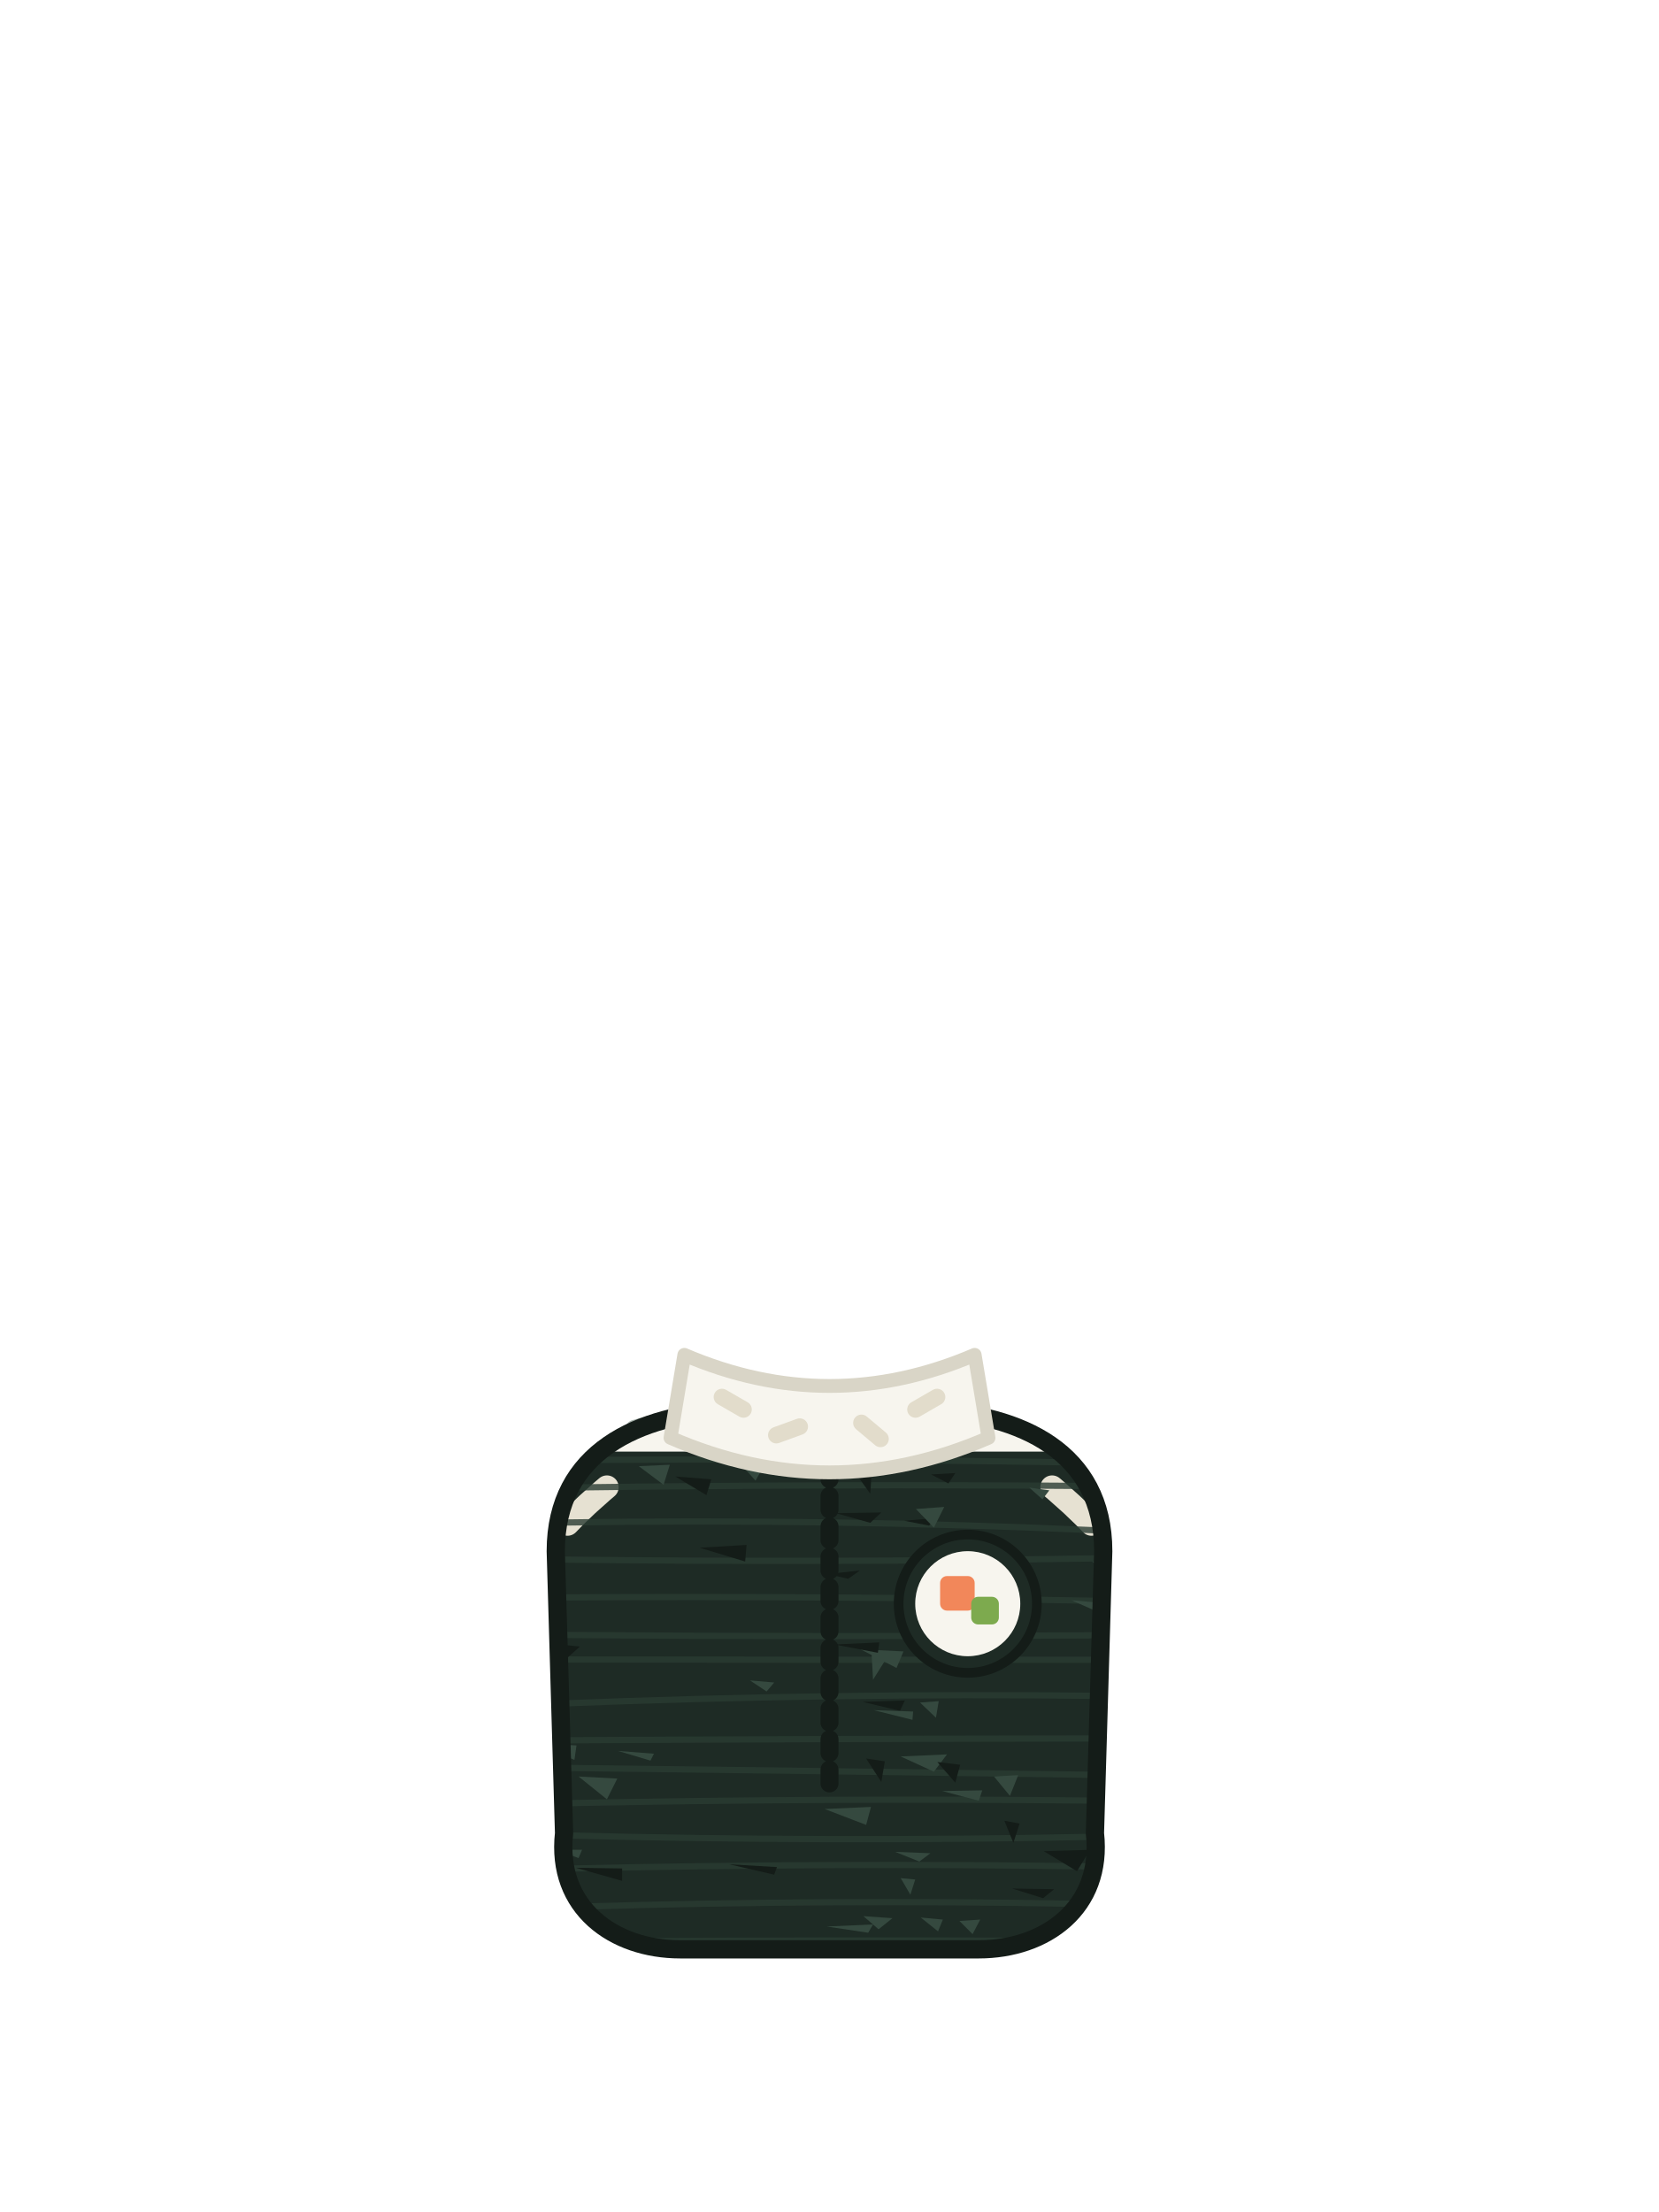
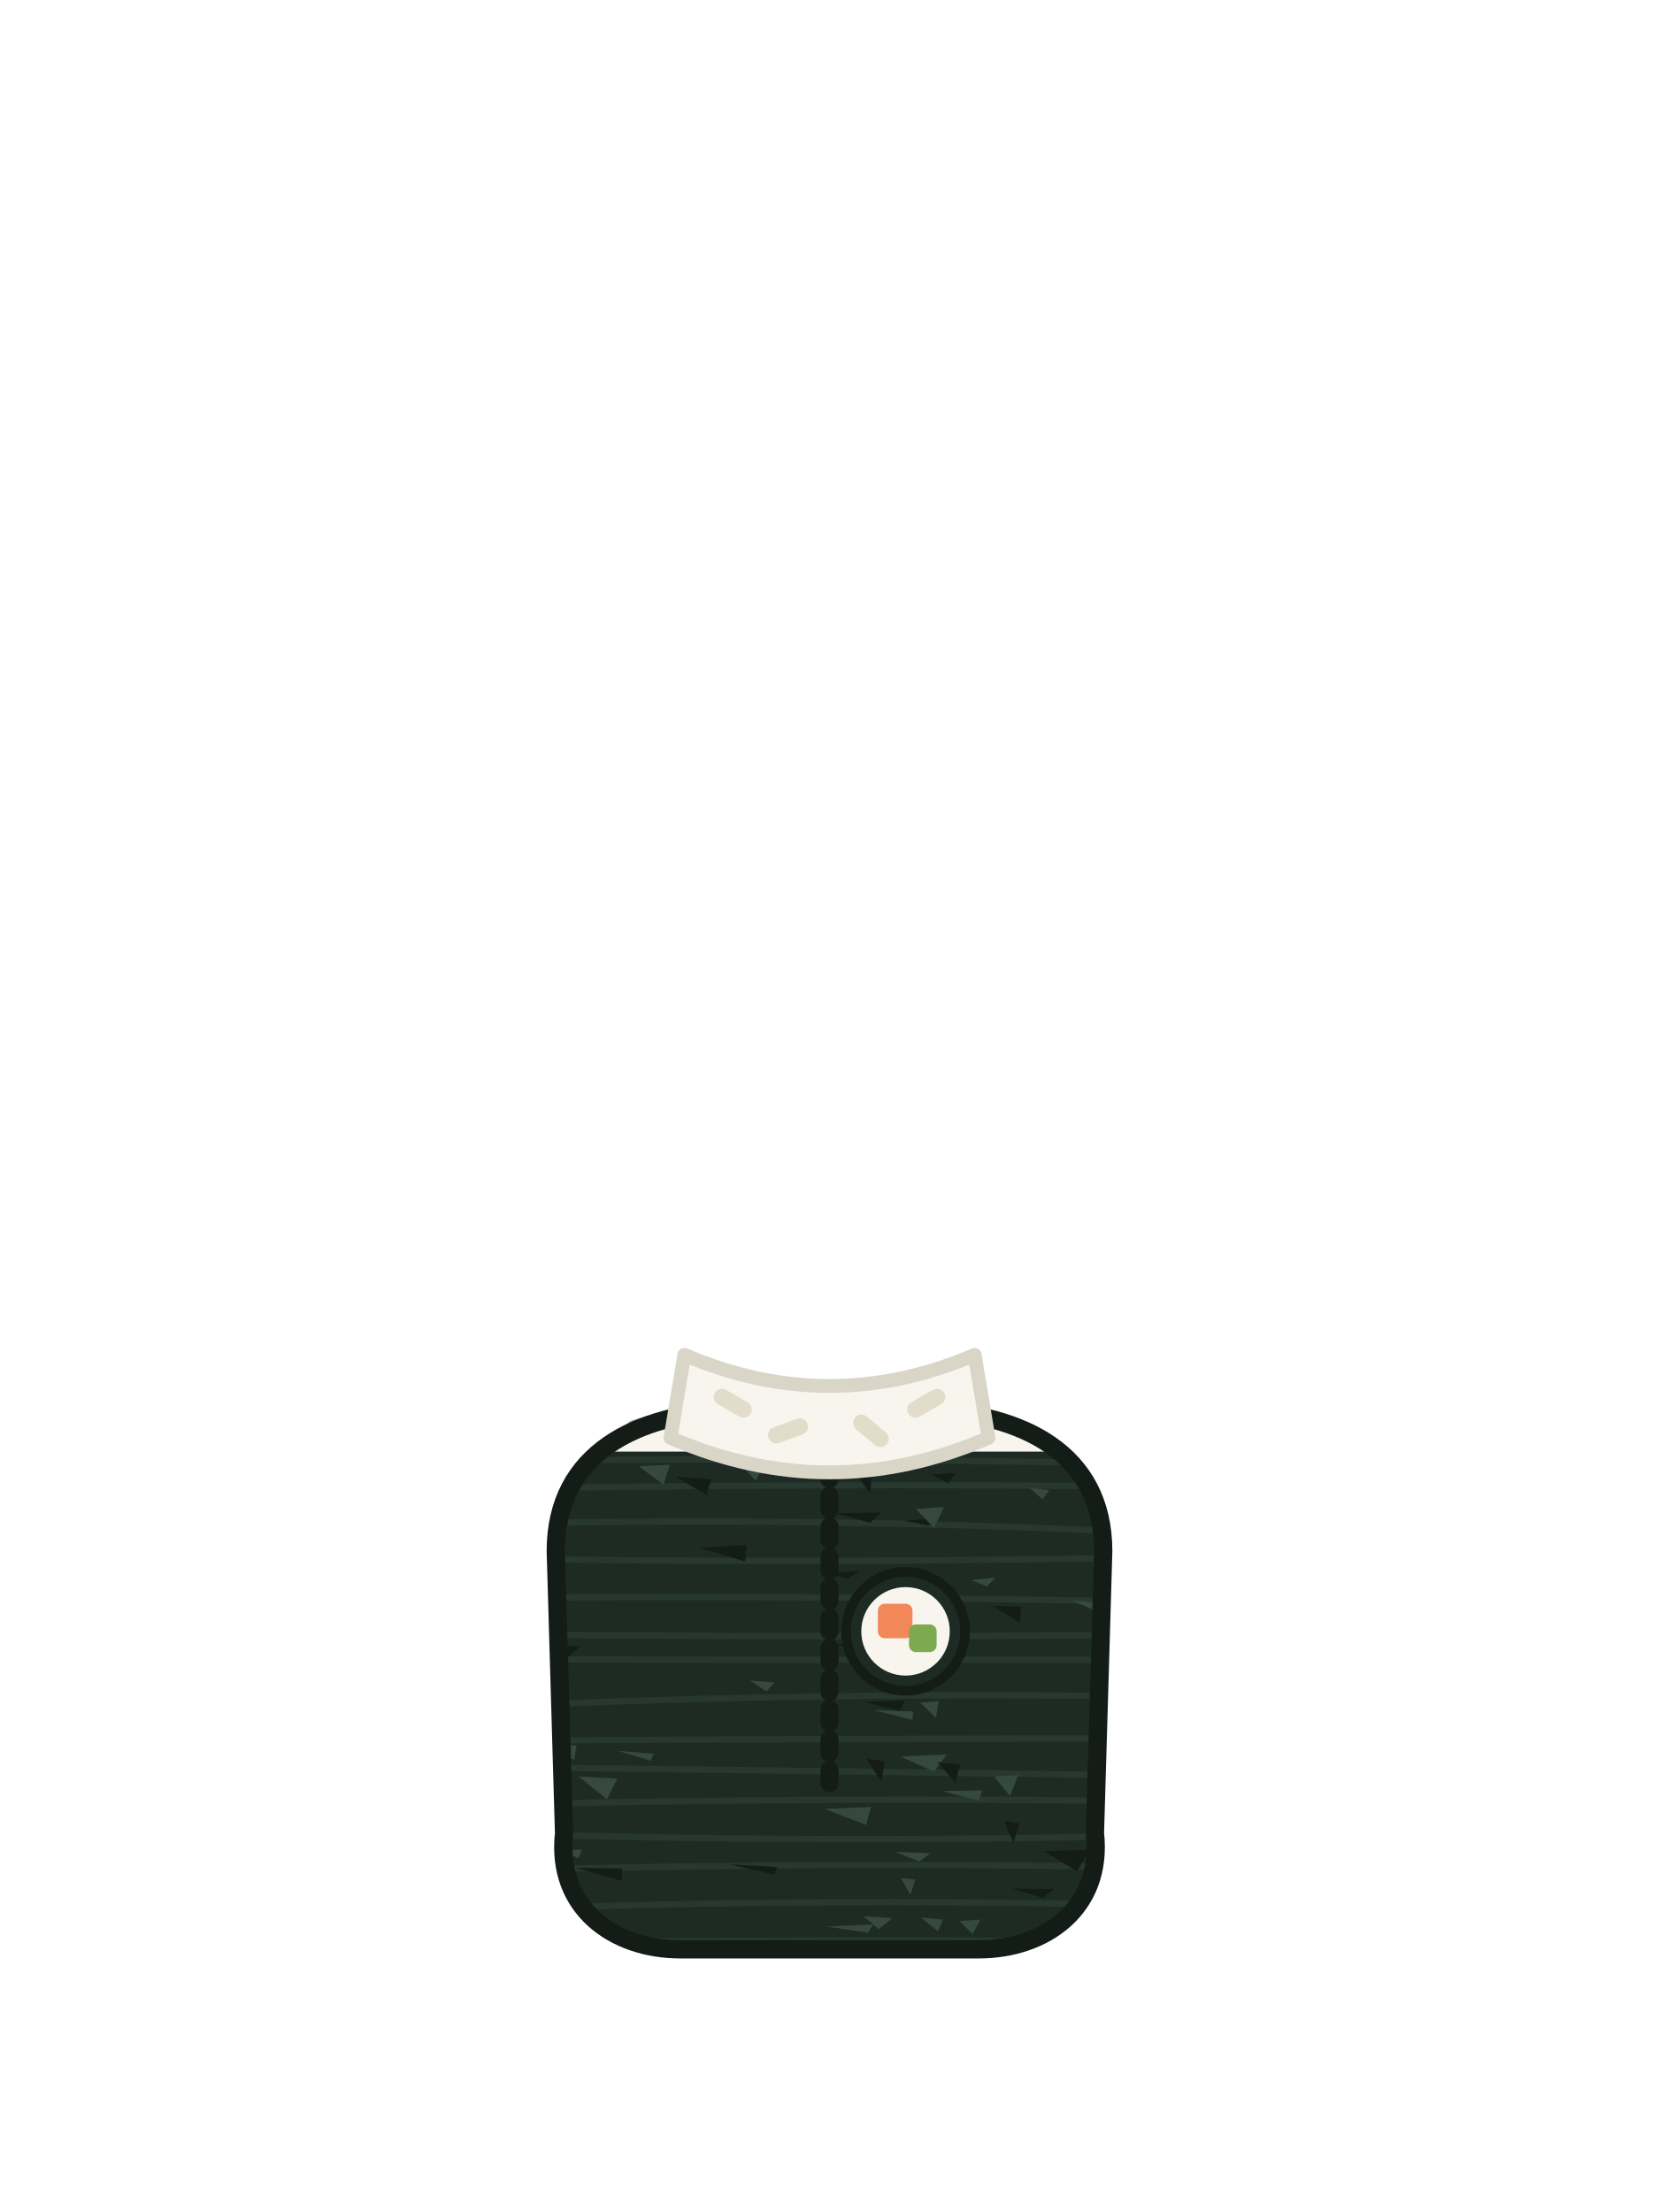
<svg xmlns="http://www.w3.org/2000/svg" viewBox="0 0 240 320">
  <circle cx="92.4" cy="222" r="11.4" fill="#1E2B25" />
  <circle cx="147.6" cy="222" r="10.8" fill="#1E2B25" />
  <path d="M80.4,224.4c0,-14.4 12,-19.8 25.2,-20.4h28.8c13.2,0.6 25.2,6 25.2,20.4l-1.2,40.8c1.2,10.8 -7.2,16.8 -16.8,16.8h-43.2c-9.6,0 -18,-6 -16.8,-16.8z" fill="#1E2B25" />
-   <path d="M 103.68 220.33 L 103.63 220.05 L 103.58 219.78 L 103.52 219.50 L 103.46 219.23 L 103.39 218.96 L 103.31 218.69 L 103.22 218.42 L 103.13 218.16 L 103.04 217.90 L 102.93 217.64 L 102.82 217.38 L 102.71 217.13 L 102.58 216.87 L 102.45 216.63 L 102.32 216.38 L 102.18 216.14 L 102.03 215.90 L 101.88 215.67 L 101.72 215.44 L 101.56 215.21 L 101.39 214.99 L 101.21 214.77 L 101.03 214.55 L 100.85 214.34 L 100.66 214.14 L 100.46 213.94 L 100.26 213.74 L 100.06 213.55 L 99.85 213.37 L 99.63 213.19 L 99.41 213.01 L 99.19 212.84 L 98.96 212.68 L 98.73 212.52 L 98.50 212.37 L 98.26 212.22 L 98.02 212.08 L 97.77 211.95 L 97.53 211.82 L 97.27 211.69 L 97.02 211.58 L 96.76 211.47 L 96.50 211.36 L 96.24 211.27 L 95.98 211.18 L 95.71 211.09 L 95.44 211.01 L 95.17 210.94 L 94.90 210.88 L 94.62 210.82 L 94.35 210.77 L 94.07 210.72 L 93.80 210.69 L 93.52 210.65 L 93.24 210.63 L 92.96 210.61 L 92.68 210.60 L 92.40 210.60 L 92.12 210.60 L 91.84 210.61 L 91.56 210.63 L 91.28 210.65 L 91.00 210.69 L 90.73 210.72 L 90.45 210.77 L 90.18 210.82 L 89.90 210.88 L 89.63 210.94 L 89.36 211.01 L 89.09 211.09 L 88.82 211.18 L 88.56 211.27 L 88.30 211.36 L 88.04 211.47 L 87.78 211.58 L 87.53 211.69 L 87.27 211.82 L 87.03 211.95 L 86.78 212.08 L 86.54 212.22 L 86.30 212.37 L 86.07 212.52 L 86.02 212.55 L 85.04 213.64 L 83.64 215.83 L 82.59 218.33 L 81.93 221.18 L 81.70 224.43 L 81.75 226.06 L 81.76 226.10 L 81.87 226.36 L 81.98 226.62 L 82.09 226.87 L 82.22 227.13 L 82.35 227.37 L 82.48 227.62 L 82.62 227.86 L 82.77 228.10 L 82.92 228.33 L 83.08 228.56 L 83.24 228.79 L 83.41 229.01 L 83.59 229.23 L 83.77 229.45 L 83.95 229.66 L 84.14 229.86 L 84.34 230.06 L 84.54 230.26 L 84.74 230.45 L 84.95 230.63 L 85.17 230.81 L 85.39 230.99 L 85.61 231.16 L 85.84 231.32 L 86.07 231.48 L 86.30 231.63 L 86.54 231.78 L 86.78 231.92 L 87.03 232.05 L 87.27 232.18 L 87.53 232.31 L 87.78 232.42 L 88.04 232.53 L 88.30 232.64 L 88.56 232.73 L 88.82 232.82 L 89.09 232.91 L 89.36 232.99 L 89.63 233.06 L 89.90 233.12 L 90.18 233.18 L 90.45 233.23 L 90.73 233.28 L 91.00 233.31 L 91.28 233.35 L 91.56 233.37 L 91.84 233.39 L 92.12 233.40 L 92.40 233.40 L 92.68 233.40 L 92.96 233.39 L 93.24 233.37 L 93.52 233.35 L 93.80 233.31 L 94.07 233.28 L 94.35 233.23 L 94.62 233.18 L 94.90 233.12 L 95.17 233.06 L 95.44 232.99 L 95.71 232.91 L 95.98 232.82 L 96.24 232.73 L 96.50 232.64 L 96.76 232.53 L 97.02 232.42 L 97.27 232.31 L 97.53 232.18 L 97.77 232.05 L 97.78 232.05 L 98.91 230.66 L 100.19 228.84 L 101.29 227.00 L 102.22 225.13 L 102.97 223.25 L 103.55 221.35 L 103.71 220.58 Z" fill="#1E2B25" />
-   <path d="M 103.30 217.06 L 103.26 217.05 L 100.56 216.50 L 100.52 216.50 L 97.85 215.87 L 97.81 215.86 L 95.16 215.15 L 95.12 215.13 L 92.51 214.34 L 92.46 214.33 L 89.88 213.46 L 89.84 213.44 L 87.30 212.49 L 87.26 212.48 L 86.40 212.13 L 85.04 213.64 L 83.64 215.83 L 82.59 218.33 L 81.93 221.18 L 81.70 224.43 L 82.13 239.05 L 82.50 239.00 L 84.54 238.68 L 86.41 238.34 L 88.10 237.99 L 89.62 237.62 L 90.98 237.24 L 92.16 236.84 L 93.16 236.43 L 94.00 236.00 L 95.81 234.24 L 97.45 232.46 L 98.91 230.66 L 100.19 228.84 L 101.29 227.00 L 102.22 225.13 L 102.97 223.25 L 103.55 221.35 L 103.95 219.43 L 104.17 217.48 L 104.18 217.21 Z" fill="#1E2B25" />
-   <path d="M 87.80 215.14 L 87.06 215.77 L 86.94 215.88 L 85.17 217.46 L 84.95 217.66 L 83.25 219.29 L 83.06 219.48 L 82.10 220.47" fill="none" stroke="#E6E1D2" stroke-width="3.4" stroke-linecap="round" />
-   <path d="M 153.93 212.52 L 153.70 212.37 L 153.46 212.22 L 153.22 212.08 L 152.97 211.95 L 152.73 211.82 L 152.47 211.69 L 152.22 211.58 L 151.96 211.47 L 151.70 211.36 L 151.44 211.27 L 151.18 211.18 L 150.91 211.09 L 150.64 211.01 L 150.37 210.94 L 150.10 210.88 L 149.82 210.82 L 149.55 210.77 L 149.27 210.72 L 149.00 210.69 L 148.72 210.65 L 148.44 210.63 L 148.16 210.61 L 147.88 210.60 L 147.60 210.60 L 147.32 210.60 L 147.04 210.61 L 146.76 210.63 L 146.48 210.65 L 146.20 210.69 L 145.93 210.72 L 145.65 210.77 L 145.38 210.82 L 145.10 210.88 L 144.83 210.94 L 144.56 211.01 L 144.29 211.09 L 144.02 211.18 L 143.76 211.27 L 143.50 211.36 L 143.24 211.47 L 142.98 211.58 L 142.73 211.69 L 142.47 211.82 L 142.23 211.95 L 141.98 212.08 L 141.74 212.22 L 141.50 212.37 L 141.27 212.52 L 141.04 212.68 L 140.81 212.84 L 140.59 213.01 L 140.37 213.19 L 140.15 213.37 L 139.94 213.55 L 139.74 213.74 L 139.54 213.94 L 139.34 214.14 L 139.15 214.34 L 138.97 214.55 L 138.79 214.77 L 138.61 214.99 L 138.44 215.21 L 138.28 215.44 L 138.12 215.67 L 137.97 215.90 L 137.82 216.14 L 137.68 216.38 L 137.55 216.63 L 137.42 216.87 L 137.29 217.13 L 137.18 217.38 L 137.07 217.64 L 136.96 217.90 L 136.87 218.16 L 136.78 218.42 L 136.69 218.69 L 136.61 218.96 L 136.54 219.23 L 136.48 219.50 L 136.42 219.78 L 136.37 220.05 L 136.32 220.33 L 136.29 220.58 L 136.45 221.35 L 137.03 223.25 L 137.78 225.13 L 138.71 227.00 L 139.81 228.84 L 141.09 230.66 L 142.22 232.05 L 142.23 232.05 L 142.47 232.18 L 142.73 232.31 L 142.98 232.42 L 143.24 232.53 L 143.50 232.64 L 143.76 232.73 L 144.02 232.82 L 144.29 232.91 L 144.56 232.99 L 144.83 233.06 L 145.10 233.12 L 145.38 233.18 L 145.65 233.23 L 145.93 233.28 L 146.20 233.31 L 146.48 233.35 L 146.76 233.37 L 147.04 233.39 L 147.32 233.40 L 147.60 233.40 L 147.88 233.40 L 148.16 233.39 L 148.44 233.37 L 148.72 233.35 L 149.00 233.31 L 149.27 233.28 L 149.55 233.23 L 149.82 233.18 L 150.10 233.12 L 150.37 233.06 L 150.64 232.99 L 150.91 232.91 L 151.18 232.82 L 151.44 232.73 L 151.70 232.64 L 151.96 232.53 L 152.22 232.42 L 152.47 232.31 L 152.73 232.18 L 152.97 232.05 L 153.22 231.92 L 153.46 231.78 L 153.70 231.63 L 153.93 231.48 L 154.16 231.32 L 154.39 231.16 L 154.61 230.99 L 154.83 230.81 L 155.05 230.63 L 155.26 230.45 L 155.46 230.26 L 155.66 230.06 L 155.86 229.86 L 156.05 229.66 L 156.23 229.45 L 156.41 229.23 L 156.59 229.01 L 156.76 228.79 L 156.92 228.56 L 157.08 228.33 L 157.23 228.10 L 157.38 227.86 L 157.52 227.62 L 157.65 227.37 L 157.78 227.13 L 157.91 226.87 L 158.02 226.62 L 158.13 226.36 L 158.24 226.10 L 158.25 226.06 L 158.30 224.43 L 158.07 221.18 L 157.41 218.33 L 156.36 215.83 L 154.96 213.64 L 153.98 212.55 Z" fill="#1E2B25" />
-   <path d="M 152.74 212.48 L 152.70 212.49 L 150.16 213.44 L 150.12 213.46 L 147.54 214.33 L 147.49 214.34 L 144.88 215.13 L 144.84 215.15 L 142.19 215.86 L 142.15 215.87 L 139.48 216.50 L 139.44 216.50 L 136.74 217.05 L 136.70 217.06 L 135.82 217.21 L 135.83 217.48 L 136.05 219.43 L 136.45 221.35 L 137.03 223.25 L 137.78 225.13 L 138.71 227.00 L 139.81 228.84 L 141.09 230.66 L 142.55 232.46 L 144.19 234.24 L 146.00 236.00 L 146.84 236.43 L 147.84 236.84 L 149.02 237.24 L 150.38 237.62 L 151.90 237.99 L 153.59 238.34 L 155.46 238.68 L 157.50 239.00 L 157.87 239.05 L 158.30 224.43 L 158.07 221.18 L 157.41 218.33 L 156.36 215.83 L 154.96 213.64 L 153.60 212.13 Z" fill="#1E2B25" />
-   <path d="M 152.20 215.14 L 152.94 215.77 L 153.06 215.88 L 154.83 217.46 L 155.05 217.66 L 156.75 219.29 L 156.94 219.48 L 157.90 220.47" fill="none" stroke="#E6E1D2" stroke-width="3.4" stroke-linecap="round" />
+   <path d="M 104.12 219.97 L 104.07 219.68 L 104.01 219.39 L 103.94 219.11 L 103.87 218.83 L 103.79 218.55 L 103.70 218.27 L 103.60 217.99 L 103.50 217.72 L 103.39 217.45 L 103.28 217.18 L 103.16 216.91 L 103.03 216.65 L 102.89 216.39 L 102.75 216.13 L 102.61 215.88 L 102.45 215.63 L 102.29 215.39 L 102.13 215.15 L 101.96 214.91 L 101.78 214.68 L 101.60 214.45 L 101.41 214.23 L 101.22 214.01 L 101.02 213.79 L 100.81 213.59 L 100.61 213.38 L 100.39 213.18 L 100.17 212.99 L 99.95 212.80 L 99.72 212.62 L 99.49 212.44 L 99.25 212.27 L 99.01 212.11 L 98.77 211.95 L 98.52 211.79 L 98.27 211.65 L 98.01 211.51 L 97.75 211.37 L 97.49 211.24 L 97.22 211.12 L 96.95 211.01 L 96.68 210.90 L 96.41 210.80 L 96.13 210.70 L 95.85 210.61 L 95.57 210.53 L 95.29 210.46 L 95.01 210.39 L 94.72 210.33 L 94.43 210.28 L 94.15 210.23 L 93.86 210.19 L 93.57 210.16 L 93.28 210.13 L 92.98 210.11 L 92.69 210.10 L 92.40 210.10 L 92.11 210.10 L 91.82 210.11 L 91.52 210.13 L 91.23 210.16 L 90.94 210.19 L 90.65 210.23 L 90.37 210.28 L 90.08 210.33 L 89.79 210.39 L 89.51 210.46 L 89.23 210.53 L 88.95 210.61 L 88.67 210.70 L 88.39 210.80 L 88.12 210.90 L 87.85 211.01 L 87.58 211.12 L 87.31 211.24 L 87.05 211.37 L 86.79 211.51 L 86.53 211.65 L 86.28 211.79 L 86.03 211.95 L 85.79 212.11 L 85.69 212.18 L 84.67 213.30 L 84.64 213.33 L 84.62 213.37 L 83.22 215.56 L 83.19 215.60 L 83.18 215.63 L 82.85 216.40 L 82.13 218.14 L 82.12 218.18 L 82.10 218.22 L 81.72 219.88 L 81.45 221.07 L 81.44 221.10 L 81.43 221.14 L 81.23 224.06 L 81.20 224.39 L 81.20 224.44 L 81.21 224.68 L 81.25 226.16 L 81.30 226.28 L 81.41 226.55 L 81.52 226.82 L 81.64 227.09 L 81.77 227.35 L 81.91 227.61 L 82.05 227.87 L 82.19 228.12 L 82.35 228.37 L 82.51 228.61 L 82.67 228.85 L 82.84 229.09 L 83.02 229.32 L 83.20 229.55 L 83.39 229.77 L 83.58 229.99 L 83.78 230.21 L 83.99 230.41 L 84.19 230.62 L 84.41 230.82 L 84.63 231.01 L 84.85 231.20 L 85.08 231.38 L 85.31 231.56 L 85.55 231.73 L 85.79 231.89 L 86.03 232.05 L 86.28 232.21 L 86.53 232.35 L 86.79 232.49 L 87.05 232.63 L 87.31 232.76 L 87.58 232.88 L 87.85 232.99 L 88.12 233.10 L 88.39 233.20 L 88.67 233.30 L 88.95 233.39 L 89.23 233.47 L 89.51 233.54 L 89.79 233.61 L 90.08 233.67 L 90.37 233.72 L 90.65 233.77 L 90.94 233.81 L 91.23 233.84 L 91.52 233.87 L 91.82 233.89 L 92.11 233.90 L 92.40 233.90 L 92.69 233.90 L 92.98 233.89 L 93.28 233.87 L 93.57 233.84 L 93.86 233.81 L 94.15 233.77 L 94.43 233.72 L 94.72 233.67 L 95.01 233.61 L 95.29 233.54 L 95.57 233.47 L 95.85 233.39 L 96.13 233.30 L 96.41 233.20 L 96.68 233.10 L 96.95 232.99 L 97.22 232.88 L 97.49 232.76 L 97.75 232.63 L 98.01 232.49 L 98.10 232.44 L 99.29 230.97 L 99.31 230.95 L 100.60 229.13 L 100.62 229.09 L 100.62 229.09 L 101.12 228.26 L 101.72 227.25 L 101.74 227.22 L 102.67 225.36 L 102.69 225.32 L 103.31 223.76 L 103.44 223.44 L 103.44 223.44 L 103.45 223.40 L 104.03 221.49 L 104.04 221.45 L 104.06 221.35 L 104.22 220.59 L 104.17 220.25 Z" fill="#1E2B25" />
+   <path d="M 95.31 214.66 L 92.63 213.85 L 92.59 213.85 L 90.07 213.00 L 90.04 212.98 L 87.45 212.01 L 87.42 212.00 L 86.27 211.54 L 86.11 211.70 L 84.67 213.30 L 84.64 213.33 L 84.62 213.37 L 83.22 215.56 L 83.19 215.60 L 83.18 215.63 L 82.85 216.40 L 82.13 218.14 L 82.12 218.18 L 82.10 218.22 L 81.72 219.88 L 81.45 221.07 L 81.44 221.10 L 81.43 221.14 L 81.23 224.06 L 81.20 224.39 L 81.20 224.44 L 81.63 239.07 L 81.64 239.11 L 81.64 239.16 L 81.66 239.21 L 81.68 239.26 L 81.70 239.30 L 81.73 239.34 L 81.76 239.38 L 81.79 239.42 L 81.83 239.45 L 81.87 239.48 L 81.91 239.50 L 81.96 239.52 L 82.00 239.53 L 82.05 239.54 L 82.10 239.55 L 82.15 239.55 L 82.20 239.55 L 82.57 239.50 L 82.58 239.49 L 84.20 239.24 L 84.62 239.17 L 84.63 239.17 L 85.19 239.07 L 86.49 238.84 L 86.51 238.83 L 87.64 238.60 L 88.20 238.48 L 88.22 238.48 L 89.74 238.11 L 89.76 238.11 L 91.11 237.72 L 91.14 237.72 L 91.78 237.50 L 92.32 237.32 L 92.35 237.31 L 92.87 237.09 L 93.35 236.89 L 93.39 236.87 L 94.10 236.51 L 94.23 236.44 L 94.27 236.42 L 94.31 236.39 L 94.35 236.36 L 96.16 234.60 L 96.18 234.58 L 97.38 233.28 L 97.82 232.80 L 97.84 232.77 L 98.71 231.70 L 99.29 230.97 L 99.31 230.95 L 100.60 229.13 L 100.62 229.09 L 101.12 228.26 L 101.72 227.25 L 101.74 227.22 L 102.67 225.36 L 102.69 225.32 L 103.31 223.76 L 103.44 223.44 L 103.45 223.40 L 104.03 221.49 L 104.04 221.45 L 104.44 219.53 L 104.45 219.48 L 104.62 217.92 L 104.67 217.54 L 104.67 217.50 L 104.69 216.79 L 103.40 216.57 L 103.37 216.56 L 100.61 216.00 L 100.58 216.00 L 97.97 215.38 L 97.94 215.38 L 95.34 214.68 Z" fill="#1E2B25" />
+   <path d="M 153.97 211.95 L 153.72 211.79 L 153.47 211.65 L 153.21 211.51 L 152.95 211.37 L 152.69 211.24 L 152.42 211.12 L 152.15 211.01 L 151.88 210.90 L 151.61 210.80 L 151.33 210.70 L 151.05 210.61 L 150.77 210.53 L 150.49 210.46 L 150.21 210.39 L 149.92 210.33 L 149.63 210.28 L 149.35 210.23 L 149.06 210.19 L 148.77 210.16 L 148.48 210.13 L 148.18 210.11 L 147.89 210.10 L 147.60 210.10 L 147.31 210.10 L 147.02 210.11 L 146.72 210.13 L 146.43 210.16 L 146.14 210.19 L 145.85 210.23 L 145.57 210.28 L 145.28 210.33 L 144.99 210.39 L 144.71 210.46 L 144.43 210.53 L 144.15 210.61 L 143.87 210.70 L 143.59 210.80 L 143.32 210.90 L 143.05 211.01 L 142.78 211.12 L 142.51 211.24 L 142.25 211.37 L 141.99 211.51 L 141.73 211.65 L 141.48 211.79 L 141.23 211.95 L 140.99 212.11 L 140.75 212.27 L 140.51 212.44 L 140.28 212.62 L 140.05 212.80 L 139.83 212.99 L 139.61 213.18 L 139.39 213.38 L 139.19 213.59 L 138.98 213.79 L 138.78 214.01 L 138.59 214.23 L 138.40 214.45 L 138.22 214.68 L 138.04 214.91 L 137.87 215.15 L 137.71 215.39 L 137.55 215.63 L 137.39 215.88 L 137.25 216.13 L 137.11 216.39 L 136.97 216.65 L 136.84 216.91 L 136.72 217.18 L 136.61 217.45 L 136.50 217.72 L 136.40 217.99 L 136.30 218.27 L 136.21 218.55 L 136.13 218.83 L 136.06 219.11 L 135.99 219.39 L 135.93 219.68 L 135.88 219.97 L 135.83 220.25 L 135.78 220.59 L 135.96 221.45 L 135.96 221.45 L 135.97 221.49 L 135.98 221.52 L 136.55 223.40 L 136.56 223.44 L 137.31 225.32 L 137.33 225.36 L 137.63 225.96 L 138.26 227.22 L 138.28 227.25 L 139.38 229.09 L 139.40 229.13 L 140.07 230.07 L 140.69 230.95 L 140.71 230.97 L 141.22 231.61 L 141.90 232.44 L 141.99 232.49 L 142.25 232.63 L 142.51 232.76 L 142.78 232.88 L 143.05 232.99 L 143.32 233.10 L 143.59 233.20 L 143.87 233.30 L 144.15 233.39 L 144.43 233.47 L 144.71 233.54 L 144.99 233.61 L 145.28 233.67 L 145.57 233.72 L 145.85 233.77 L 146.14 233.81 L 146.43 233.84 L 146.72 233.87 L 147.02 233.89 L 147.31 233.90 L 147.60 233.90 L 147.89 233.90 L 148.18 233.89 L 148.48 233.87 L 148.77 233.84 L 149.06 233.81 L 149.35 233.77 L 149.63 233.72 L 149.92 233.67 L 150.21 233.61 L 150.49 233.54 L 150.77 233.47 L 151.05 233.39 L 151.33 233.30 L 151.61 233.20 L 151.88 233.10 L 152.15 232.99 L 152.42 232.88 L 152.69 232.76 L 152.95 232.63 L 153.21 232.49 L 153.47 232.35 L 153.72 232.21 L 153.97 232.05 L 154.21 231.89 L 154.45 231.73 L 154.69 231.56 L 154.92 231.38 L 155.15 231.20 L 155.37 231.01 L 155.59 230.82 L 155.81 230.62 L 156.01 230.41 L 156.22 230.21 L 156.42 229.99 L 156.61 229.77 L 156.80 229.55 L 156.98 229.32 L 157.16 229.09 L 157.33 228.85 L 157.49 228.61 L 157.65 228.37 L 157.81 228.12 L 157.95 227.87 L 158.09 227.61 L 158.23 227.35 L 158.36 227.09 L 158.48 226.82 L 158.59 226.55 L 158.70 226.28 L 158.75 226.16 L 158.80 224.44 L 158.80 224.39 L 158.74 223.58 L 158.57 221.14 L 158.56 221.10 L 158.55 221.07 L 157.90 218.22 L 157.88 218.18 L 157.87 218.14 L 156.82 215.63 L 156.81 215.60 L 156.78 215.56 L 155.38 213.37 L 155.36 213.33 L 155.33 213.30 L 154.31 212.18 L 154.21 212.11 Z" fill="#1E2B25" />
+   <path d="M 139.39 216.00 L 136.63 216.56 L 136.60 216.57 L 135.31 216.79 L 135.33 217.50 L 135.33 217.54 L 135.55 219.48 L 135.56 219.53 L 135.96 221.45 L 135.97 221.49 L 135.98 221.52 L 136.55 223.40 L 136.56 223.44 L 137.31 225.32 L 137.33 225.36 L 137.63 225.96 L 138.26 227.22 L 138.28 227.25 L 139.38 229.09 L 139.40 229.13 L 140.07 230.07 L 140.69 230.95 L 140.71 230.97 L 142.16 232.77 L 142.18 232.80 L 143.20 233.90 L 143.82 234.58 L 143.84 234.60 L 145.65 236.36 L 145.69 236.39 L 145.73 236.42 L 145.77 236.44 L 145.86 236.49 L 146.61 236.87 L 146.65 236.89 L 147.24 237.14 L 147.65 237.31 L 147.68 237.32 L 148.09 237.45 L 148.86 237.72 L 148.89 237.72 L 150.14 238.08 L 150.24 238.11 L 150.26 238.11 L 150.39 238.14 L 151.78 238.48 L 151.80 238.48 L 153.49 238.83 L 153.51 238.84 L 155.37 239.17 L 155.38 239.17 L 156.28 239.31 L 157.42 239.49 L 157.43 239.50 L 157.80 239.55 L 157.85 239.55 L 157.90 239.55 L 157.95 239.54 L 158.00 239.53 L 158.04 239.52 L 158.09 239.50 L 158.13 239.48 L 158.17 239.45 L 158.21 239.42 L 158.24 239.38 L 158.27 239.34 L 158.30 239.30 L 158.32 239.26 L 158.34 239.21 L 158.36 239.16 L 158.36 239.11 L 158.37 239.07 L 158.80 224.44 L 158.80 224.39 L 158.74 223.58 L 158.57 221.14 L 158.56 221.10 L 158.55 221.07 L 157.90 218.22 L 157.88 218.18 L 157.87 218.14 L 156.82 215.63 L 156.81 215.60 L 156.78 215.56 L 155.38 213.37 L 155.36 213.33 L 155.33 213.30 L 153.81 211.62 L 153.73 211.54 L 152.58 212.00 L 152.55 212.01 L 149.96 212.98 L 149.93 213.00 L 147.41 213.85 L 147.37 213.85 L 144.69 214.66 L 144.66 214.68 L 142.06 215.38 L 142.03 215.38 L 139.42 216.00 Z" fill="#1E2B25" />
  <path d="M94.283,205.967c17.074,0.216 34.148,0.193 51.222,-0.071" fill="none" stroke="#2A3B32" stroke-width="0.9" stroke-opacity="0.8" />
  <path d="M85.438,211.202c23.155,-0.136 46.31,-0.019 69.465,0.352" fill="none" stroke="#2A3B32" stroke-width="0.9" stroke-opacity="0.8" />
  <path d="M82.497,215.191c24.962,-0.336 49.923,-0.411 74.885,-0.225" fill="none" stroke="#2A3B32" stroke-width="0.9" stroke-opacity="0.8" />
  <path d="M80.764,220.266c26.217,-0.418 52.435,-0.034 78.652,1.152" fill="none" stroke="#2A3B32" stroke-width="0.9" stroke-opacity="0.8" />
  <path d="M80.436,225.61c26.378,0.311 52.756,0.25 79.134,-0.182" fill="none" stroke="#2A3B32" stroke-width="0.9" stroke-opacity="0.8" />
  <path d="M80.597,231.091c26.264,-0.155 52.528,0.012 78.792,0.502" fill="none" stroke="#2A3B32" stroke-width="0.9" stroke-opacity="0.8" />
  <path d="M80.757,236.521c26.162,0.208 52.324,0.224 78.486,0.047" fill="none" stroke="#2A3B32" stroke-width="0.9" stroke-opacity="0.8" />
  <path d="M80.861,240.076c26.092,0.029 52.185,0.039 78.277,0.03" fill="none" stroke="#2A3B32" stroke-width="0.9" stroke-opacity="0.8" />
  <path d="M81.048,246.441c25.979,-1.03 51.957,-1.401 77.936,-1.112" fill="none" stroke="#2A3B32" stroke-width="0.9" stroke-opacity="0.8" />
  <path d="M81.205,251.76c25.866,-0.143 51.732,-0.231 77.598,-0.263" fill="none" stroke="#2A3B32" stroke-width="0.9" stroke-opacity="0.8" />
  <path d="M81.322,255.751c25.775,0.31 51.551,0.646 77.326,1.01" fill="none" stroke="#2A3B32" stroke-width="0.9" stroke-opacity="0.8" />
  <path d="M81.473,260.866c25.689,-0.522 51.377,-0.649 77.066,-0.38" fill="none" stroke="#2A3B32" stroke-width="0.9" stroke-opacity="0.8" />
  <path d="M81.567,265.519c25.628,0.652 51.256,0.719 76.884,0.202" fill="none" stroke="#2A3B32" stroke-width="0.9" stroke-opacity="0.8" />
  <path d="M81.788,270.329c25.495,-0.577 50.991,-0.685 76.486,-0.324" fill="none" stroke="#2A3B32" stroke-width="0.9" stroke-opacity="0.8" />
  <path d="M84.254,275.81c23.927,-0.695 47.854,-0.826 71.782,-0.393" fill="none" stroke="#2A3B32" stroke-width="0.9" stroke-opacity="0.8" />
  <path d="M91.387,280.834c19.146,-0.117 38.291,-0.142 57.437,-0.076" fill="none" stroke="#2A3B32" stroke-width="0.9" stroke-opacity="0.8" />
  <path d="M138.3,206.3l3.2,-0.1v3.3z" fill="#141C18" />
  <path d="M130.3,254.1l6.7,-0.3l-1.9,2.5z" fill="#35493F" />
  <path d="M143.6,232.3l4.1,0.1l-0.1,2.4z" fill="#141C18" />
  <path d="M136.3,259.1l5.8,-0.1l-0.5,1.5z" fill="#35493F" />
  <path d="M83.3,270.2l6.7,0.1v1.8z" fill="#141C18" />
  <path d="M108.5,243.1l3.5,0.3l-1.1,1.3z" fill="#35493F" />
  <path d="M89.4,253.3l5.2,0.4l-0.5,1z" fill="#35493F" />
  <path d="M119.7,227.7l4.7,-0.5l-1.7,1.2z" fill="#141C18" />
  <path d="M101.2,223.9l6.8,-0.4l-0.2,2.4z" fill="#141C18" />
  <path d="M158,225.9l1.553,0.1l-0.03,1.019z" fill="#35493F" />
  <path d="M108.2,206.8l5.1,0.1l-0.2,1.3z" fill="#35493F" />
  <path d="M133.1,246.3l2.7,-0.2l-0.4,2.4z" fill="#35493F" />
  <path d="M146.4,273.2l6.1,0.1l-1.6,1.3z" fill="#141C18" />
  <path d="M145.3,263.4l2.2,0.4l-0.9,2.8z" fill="#141C18" />
  <path d="M151,267.8l6.7,-0.2l-1.9,3.1z" fill="#141C18" />
  <path d="M126.1,239.4l2.2,0.4l-2,3.2z" fill="#35493F" />
  <path d="M129.5,267.9l5.1,0.2l-1.6,1.2z" fill="#35493F" />
  <path d="M105.5,269.7l6.9,0.4l-0.4,1.1z" fill="#141C18" />
  <path d="M138.8,277.9l3,-0.2l-1.1,2.1z" fill="#35493F" />
  <path d="M83.4,252.5l-0.3,2.1l-1.834,-0.772l-0.042,-1.436z" fill="#35493F" />
  <path d="M120.9,218.9l6.6,-0.1l-1.6,1.5z" fill="#141C18" />
  <path d="M130.3,271.7l2.1,0.2l-0.7,2.2z" fill="#35493F" />
  <path d="M130.8,220l4.6,-0.4l-1,1.1z" fill="#141C18" />
  <path d="M92.4,212.1l4.5,-0.2l-0.9,2.9z" fill="#35493F" />
  <path d="M119.6,278.7l6.7,-0.3l-0.7,1.2z" fill="#35493F" />
  <path d="M148.9,215.2l2.9,0.4l-1,1.3z" fill="#35493F" />
  <path d="M124.5,238.6l6.2,0.3l-1,2.4z" fill="#35493F" />
  <path d="M107.5,212.2l3.1,-0.3l-1.3,2.3z" fill="#35493F" />
  <path d="M83.9,238.2l-1.8,1.6l-1.281,-1.165l-0.022,-0.745z" fill="#141C18" />
  <path d="M119.3,261.7l6.7,-0.3l-0.7,2.6z" fill="#35493F" />
  <path d="M143.8,257l3.5,-0.2l-1.2,3z" fill="#35493F" />
  <path d="M134.7,213.3l3.5,-0.2l-1,1.5z" fill="#141C18" />
  <path d="M124.9,277.2l4.2,0.3l-2,1.6z" fill="#35493F" />
  <path d="M155,231.5l4.38,0.391l-0.045,1.516z" fill="#35493F" />
  <path d="M94.8,206.1l3,-0.1l-0.9,2.5z" fill="#141C18" />
  <path d="M133.2,277.4l3.2,0.3l-0.7,1.7z" fill="#35493F" />
  <path d="M132.5,218.3l4.1,-0.3l-1.5,3z" fill="#35493F" />
  <path d="M152.4,211.1l-0.332,-1.993c0.412,0.29 0.811,0.594 1.196,0.912z" fill="#141C18" />
  <path d="M135.6,254.9l3.3,0.4l-0.7,2.6z" fill="#141C18" />
  <path d="M97.7,213.6l5.2,0.4l-0.7,2.3z" fill="#141C18" />
  <path d="M123.9,213.3l2.2,-0.2l-0.2,3z" fill="#141C18" />
  <path d="M84.2,267.6l-0.5,1.2l-2.198,-0.824c-0.006,-0.124 -0.01,-0.25 -0.013,-0.376z" fill="#35493F" />
  <path d="M124.8,246.2l6.1,-0.2l-0.7,1.5z" fill="#141C18" />
  <path d="M140.5,228.6l3.5,-0.4l-1.2,1.3z" fill="#35493F" />
  <path d="M83.7,257l5.6,0.3l-1.5,3z" fill="#35493F" />
  <path d="M120.7,237.9l6.5,-0.3l-0.2,1.5z" fill="#141C18" />
  <path d="M125.3,254.4l2.7,0.4l-0.5,3z" fill="#141C18" />
  <path d="M126.4,247.4l5.7,0.2l-0.1,1.2z" fill="#35493F" />
  <path d="M91.903,206.887c8.866,-2.628 18.899,-2.924 30.097,-0.887" fill="none" stroke="#4E6658" stroke-width="3" stroke-opacity="0.5" stroke-linecap="round" />
  <path d="M105.6,204h28.8c7.232,0.329 14.105,2.098 18.84,6h-66.48c4.735,-3.902 11.608,-5.671 18.84,-6z" fill="#F7F5EE" />
  <path d="M103.955,205.045c-0.238,0.619 -0.932,0.928 -1.55,0.69l-2.427,-0.932c-0.115,-0.044 -0.219,-0.104 -0.311,-0.176c1.388,-0.239 2.811,-0.412 4.254,-0.524c0.135,0.286 0.157,0.624 0.035,0.942z" fill="#E2DCCB" />
  <path d="M110.005,204.095c0.023,0.662 -0.495,1.218 -1.157,1.241l-2.598,0.091c-0.662,0.023 -1.218,-0.495 -1.241,-1.157c-0.003,-0.082 0.003,-0.162 0.016,-0.24c0.192,-0.011 0.384,-0.021 0.576,-0.029h4.398c0.004,0.031 0.006,0.063 0.007,0.095z" fill="#E2DCCB" />
  <path d="M119.458,204.569l-2.356,1.099c-0.601,0.28 -1.315,0.02 -1.595,-0.58c-0.168,-0.361 -0.142,-0.763 0.037,-1.088h4.489c-0.116,0.242 -0.313,0.447 -0.575,0.569z" fill="#E2DCCB" />
  <path d="M124.677,204.766l-2.543,-0.541c-0.183,-0.039 -0.347,-0.118 -0.486,-0.225l4.407,0c-0.2,0.555 -0.784,0.892 -1.378,0.765z" fill="#E2DCCB" />
  <path d="M134.997,204.649l-2.552,0.496c-0.651,0.126 -1.28,-0.298 -1.407,-0.949c-0.013,-0.066 -0.02,-0.131 -0.022,-0.196h3.384c0.469,0.021 0.936,0.049 1.401,0.082c-0.169,0.285 -0.453,0.499 -0.804,0.567z" fill="#E2DCCB" />
  <path d="M140.618,204.789c0.596,0.291 0.843,1.009 0.553,1.605c-0.291,0.596 -1.009,0.843 -1.605,0.553l-2.337,-1.14c-0.596,-0.291 -0.843,-1.009 -0.553,-1.605c0.008,-0.016 0.016,-0.031 0.024,-0.047c1.205,0.109 2.394,0.261 3.56,0.459z" fill="#E2DCCB" />
-   <circle cx="140" cy="232" r="10" fill="#1E2B25" stroke="#141C18" stroke-width="1.4" />
-   <circle cx="140" cy="232" r="7.6" fill="#F7F5EE" />
-   <path d="M137,228h3c0.552,0 1,0.448 1,1v3c0,0.552 -0.448,1 -1,1h-3c-0.552,0 -1,-0.448 -1,-1v-3c0,-0.552 0.448,-1 1,-1z" fill="#F2875A" />
-   <path d="M141.5,231h2c0.552,0 1,0.448 1,1v2c0,0.552 -0.448,1 -1,1h-2c-0.552,0 -1,-0.448 -1,-1v-2c0,-0.552 0.448,-1 1,-1z" fill="#7DAA4E" />
+   <circle cx="131" cy="236" r="8.6" fill="#1E2B25" stroke="#141C18" stroke-width="1.4" />
+   <circle cx="131" cy="236" r="6.4" fill="#F7F5EE" />
+   <path d="M128,232h3c0.552,0 1,0.448 1,1v3c0,0.552 -0.448,1 -1,1h-3c-0.552,0 -1,-0.448 -1,-1v-3c0,-0.552 0.448,-1 1,-1z" fill="#F2875A" />
+   <path d="M132.5,235h2c0.552,0 1,0.448 1,1v2c0,0.552 -0.448,1 -1,1h-2c-0.552,0 -1,-0.448 -1,-1v-2c0,-0.552 0.448,-1 1,-1z" fill="#7DAA4E" />
  <path d="M80.4,224.4c0,-14.4 12,-19.8 25.2,-20.4h28.8c13.2,0.6 25.2,6 25.2,20.4l-1.2,40.8c1.2,10.8 -7.2,16.8 -16.8,16.8h-43.2c-9.6,0 -18,-6 -16.8,-16.8z" fill="none" stroke="#141C18" stroke-width="2.64" />
  <path d="M120,212v48" fill="#000000" stroke="#141C18" stroke-width="2.6" stroke-linecap="round" stroke-dasharray="2 2.4" />
  <path d="M99,196c14,6 28,6 42,0l2,12c-15.333,6.667 -30.667,6.667 -46,0z" fill="#F7F5EE" stroke="#D9D5C7" stroke-width="2" stroke-linejoin="round" />
  <path d="M105.041,201.061l3.118,1.8c0.574,0.331 0.771,1.065 0.439,1.639c-0.331,0.574 -1.065,0.771 -1.639,0.439l-3.118,-1.8c-0.574,-0.331 -0.771,-1.065 -0.439,-1.639c0.331,-0.574 1.065,-0.771 1.639,-0.439z" fill="#E2DCCB" />
  <path d="M111.898,206.488l3.383,-1.231c0.623,-0.227 1.311,0.094 1.538,0.717c0.227,0.623 -0.094,1.311 -0.717,1.538l-3.383,1.231c-0.623,0.227 -1.311,-0.094 -1.538,-0.717c-0.227,-0.623 0.094,-1.311 0.717,-1.538z" fill="#E2DCCB" />
  <path d="M125.392,204.924l2.758,2.314c0.508,0.426 0.574,1.183 0.148,1.691c-0.426,0.508 -1.183,0.574 -1.691,0.148l-2.758,-2.314c-0.508,-0.426 -0.574,-1.183 -0.148,-1.691c0.426,-0.508 1.183,-0.574 1.691,-0.148z" fill="#E2DCCB" />
  <path d="M131.841,202.861l3.118,-1.8c0.574,-0.331 1.308,-0.135 1.639,0.439c0.331,0.574 0.135,1.308 -0.439,1.639l-3.118,1.8c-0.574,0.331 -1.308,0.135 -1.639,-0.439c-0.331,-0.574 -0.135,-1.308 0.439,-1.639z" fill="#E2DCCB" />
</svg>
